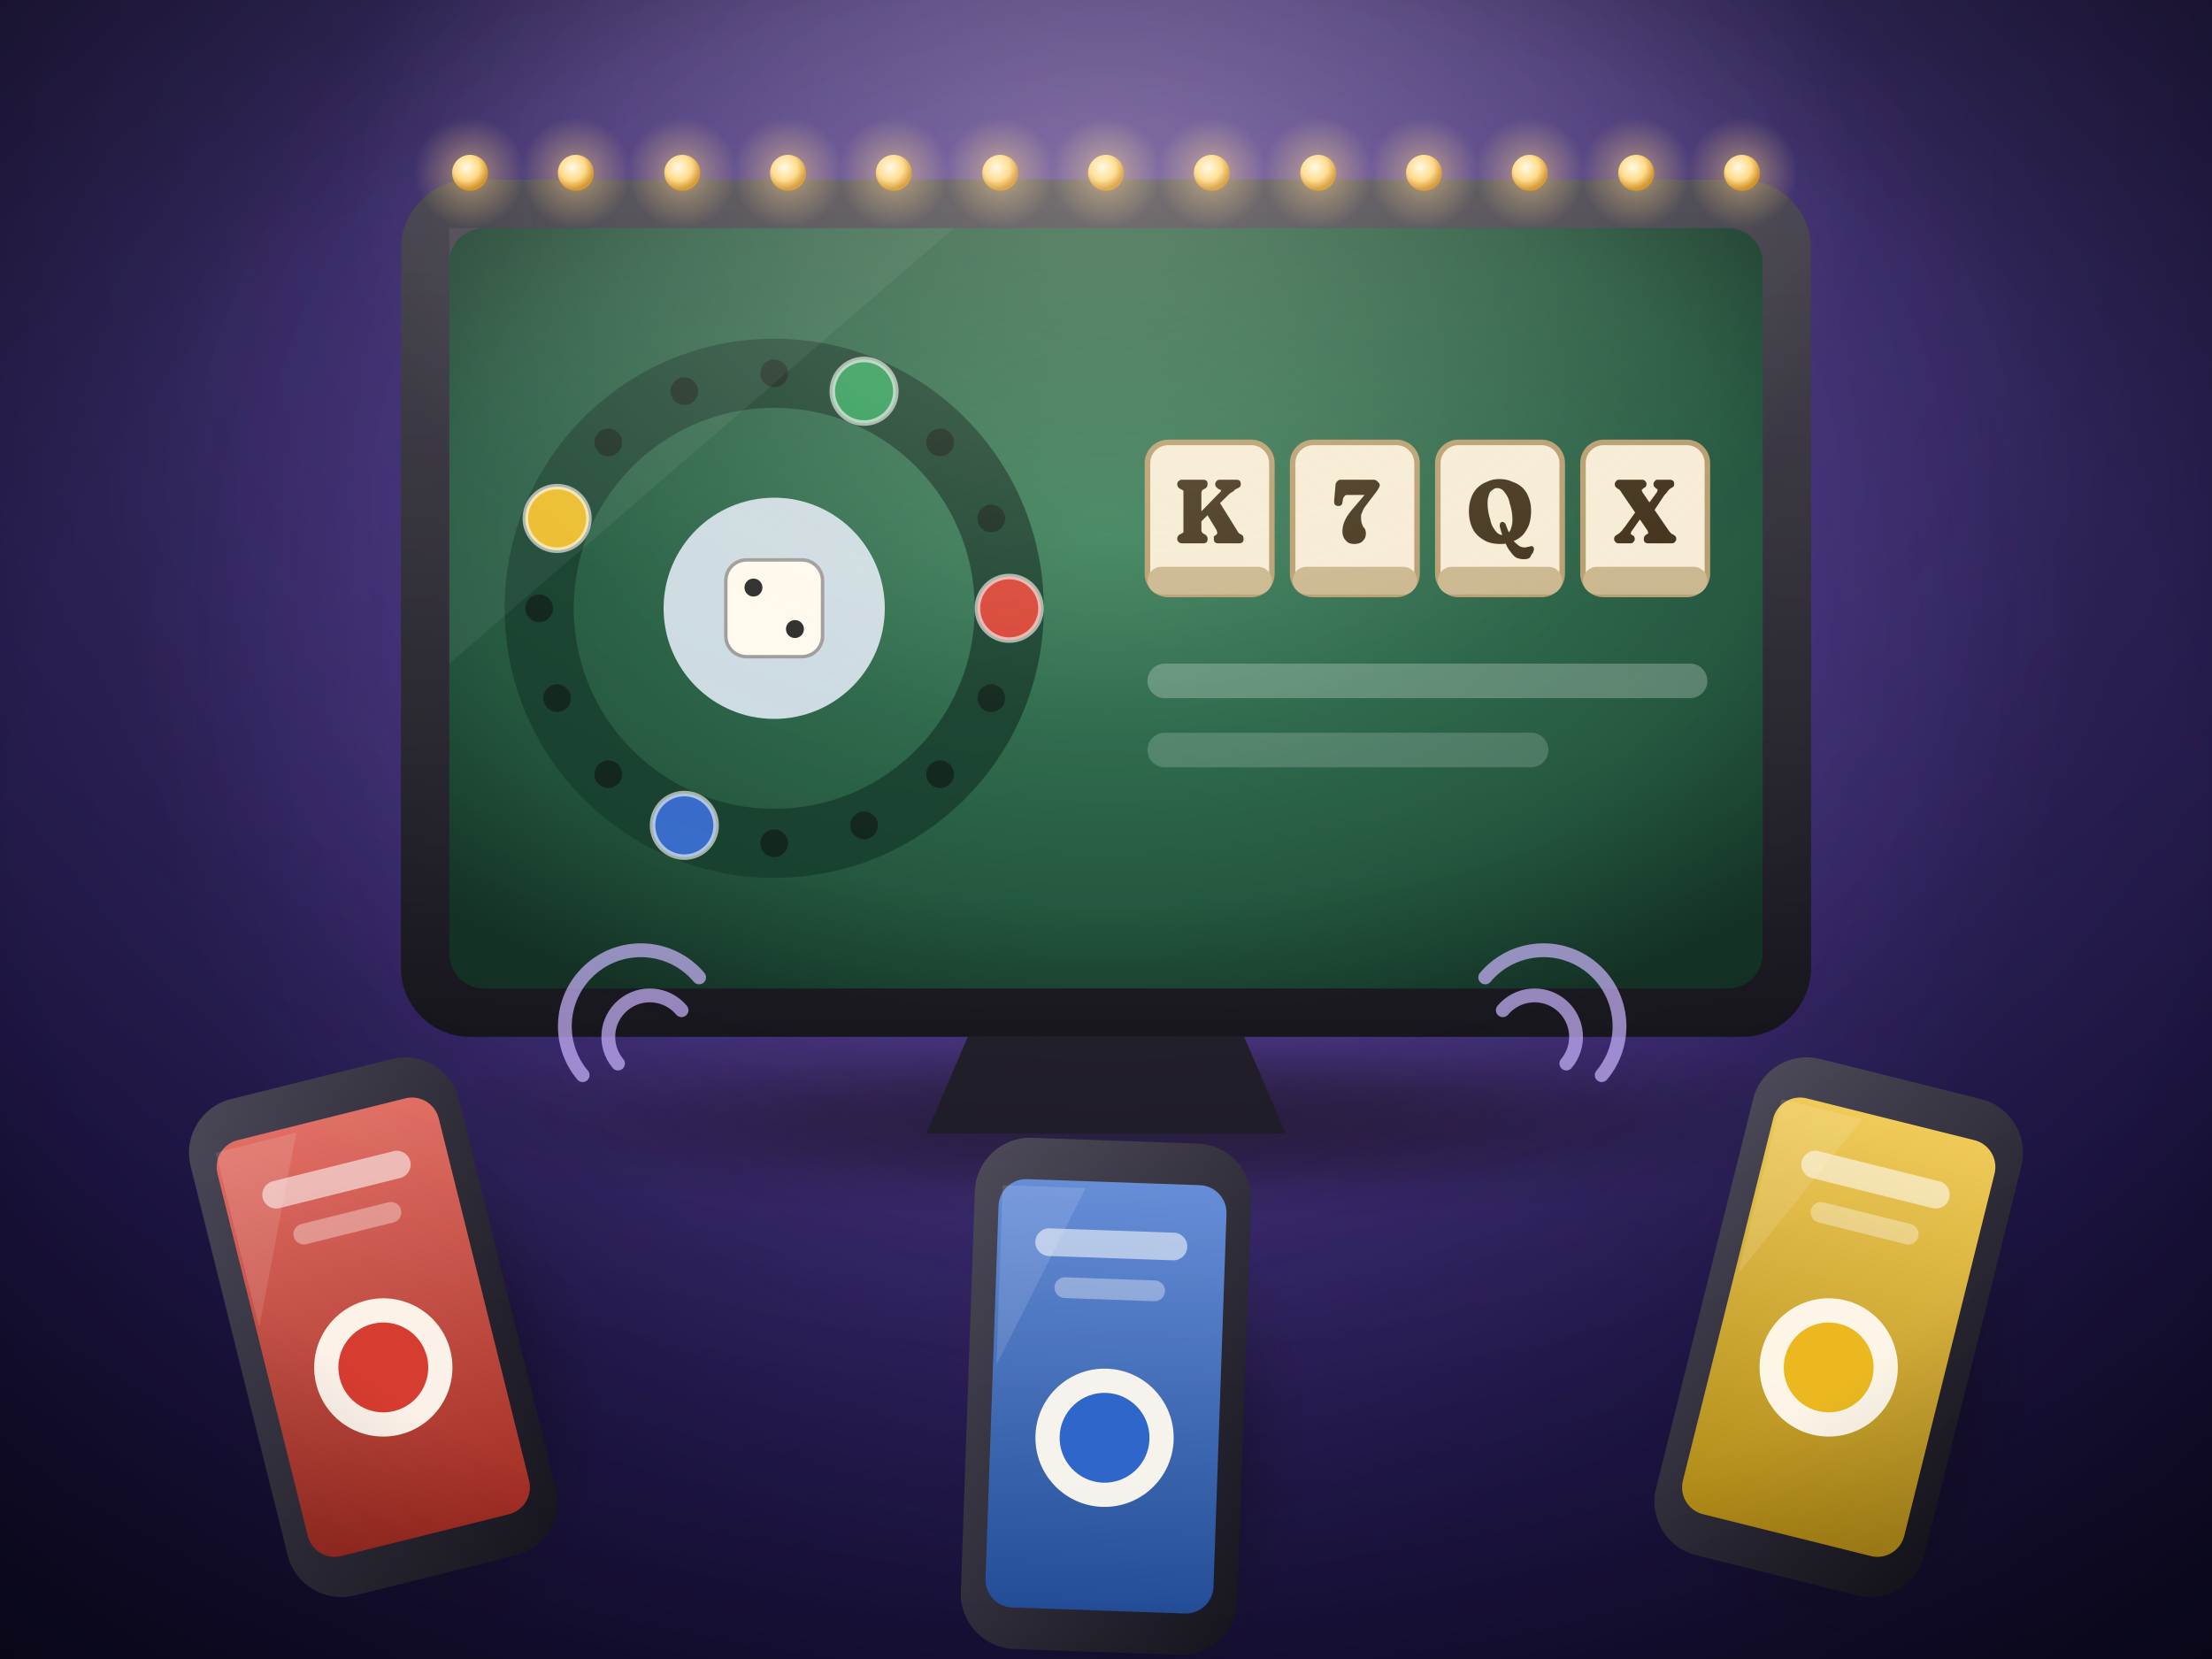
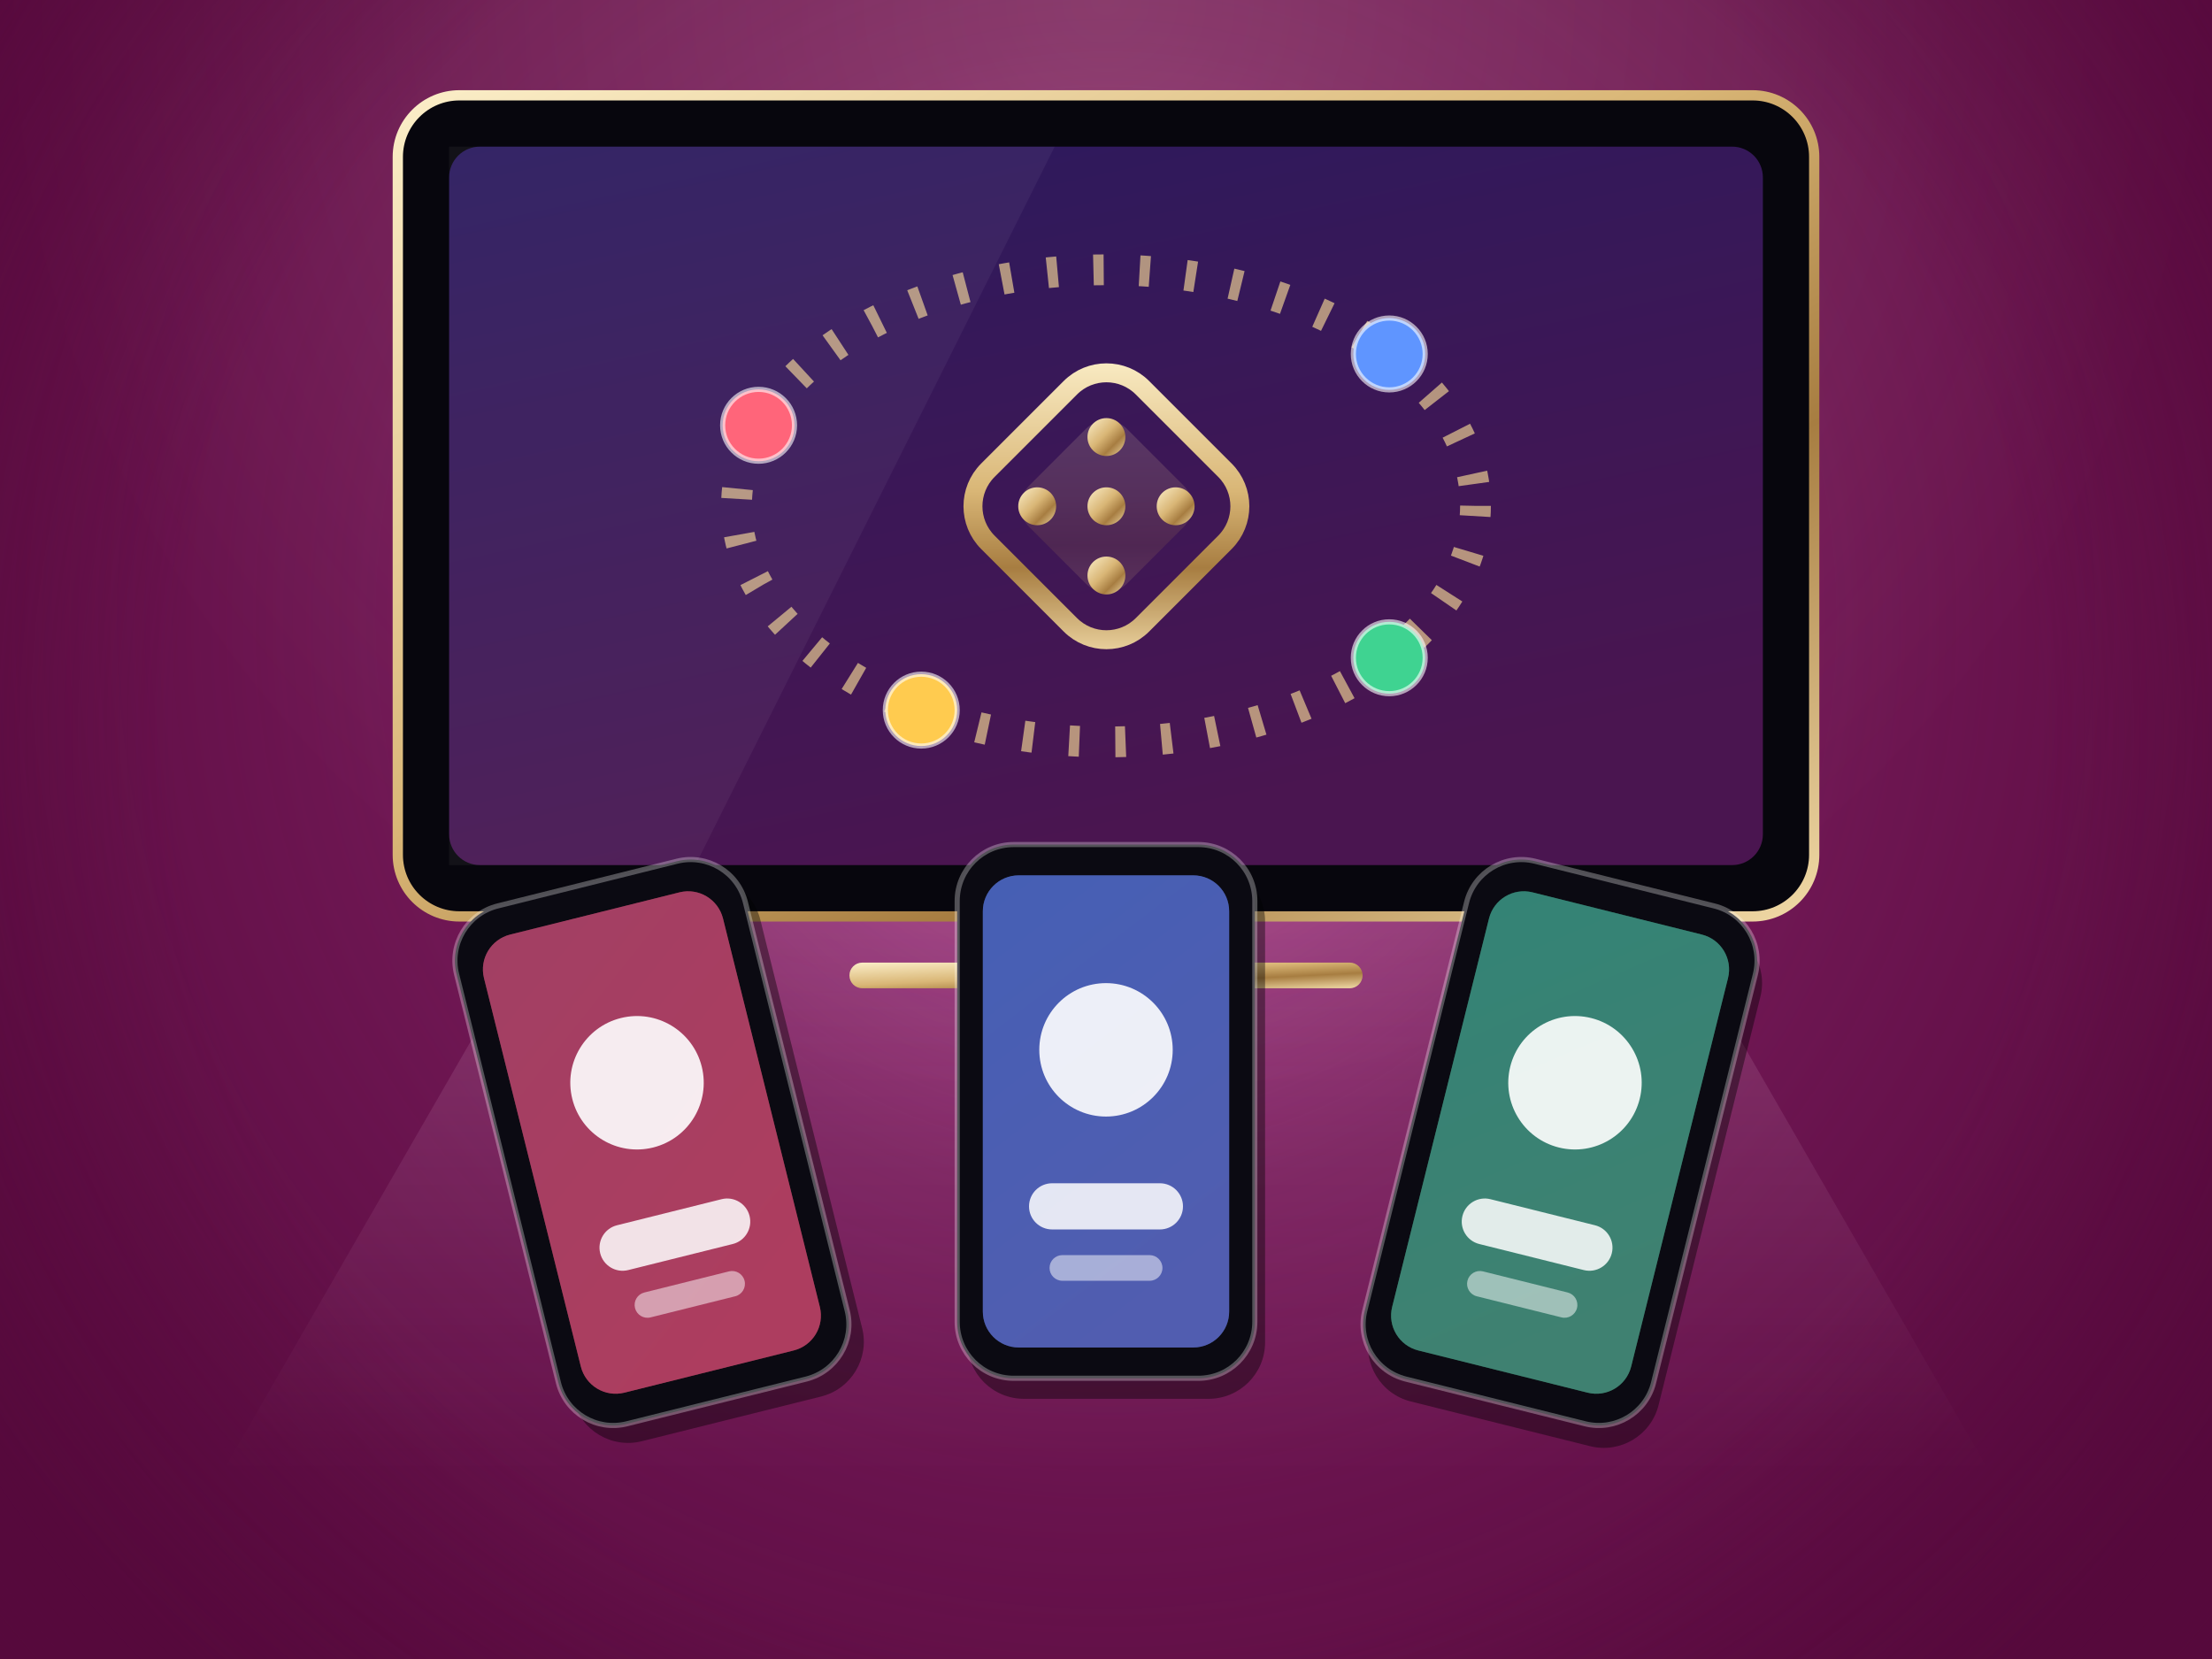
- <svg xmlns="http://www.w3.org/2000/svg" viewBox="0 0 320 240" width="320" height="240" role="img" aria-label="Party Mode: the TV board with phones as controllers">
+ <svg xmlns="http://www.w3.org/2000/svg" viewBox="0 0 400 300" width="320" height="240" role="img" aria-label="Party Mode: a TV with phones as controllers">
  <defs>
-     <radialGradient id="pabg" cx="0.5" cy="0.3" r="0.9">
-       <stop offset="0" stop-color="#4b3596" />
-       <stop offset="0.5" stop-color="#24194f" />
-       <stop offset="1" stop-color="#0b0820" />
+     <linearGradient id="cgd" x1="0" y1="0" x2="1" y2="1">
+       <stop offset="0" stop-color="#fbeec8" />
+       <stop offset="0.45" stop-color="#d9b676" />
+       <stop offset="0.7" stop-color="#a77d41" />
+       <stop offset="1" stop-color="#f0d9a6" />
+     </linearGradient>
+     <radialGradient id="csh" cx="0.5" cy="0.5" r="0.5">
+       <stop offset="0" stop-color="#000" stop-opacity="0.62" />
+       <stop offset="0.55" stop-color="#000" stop-opacity="0.3" />
+       <stop offset="1" stop-color="#000" stop-opacity="0" />
    </radialGradient>
-     <radialGradient id="pagl9a6cff035" cx="0.5" cy="0.5" r="0.5">
-       <stop offset="0" stop-color="#9a6cff" stop-opacity="0.35" />
-       <stop offset="0.5" stop-color="#9a6cff" stop-opacity="0.16" />
-       <stop offset="1" stop-color="#9a6cff" stop-opacity="0" />
+     <radialGradient id="cspot" cx="200" cy="112" r="250" gradientUnits="userSpaceOnUse">
+       <stop offset="0" stop-color="#b03a8f" stop-opacity="0.95" />
+       <stop offset="0.42" stop-color="#b03a8f" stop-opacity="0.34" />
+       <stop offset="1" stop-color="#b03a8f" stop-opacity="0" />
    </radialGradient>
-     <radialGradient id="pash" cx="0.5" cy="0.5" r="0.5">
-       <stop offset="0" stop-color="#0b0602" />
-       <stop offset="0.45" stop-color="#0b0602" stop-opacity="0.62" />
-       <stop offset="0.75" stop-color="#0b0602" stop-opacity="0.2" />
-       <stop offset="1" stop-color="#0b0602" stop-opacity="0" />
+     <radialGradient id="ckey" cx="200" cy="0" r="200" gradientUnits="userSpaceOnUse">
+       <stop offset="0" stop-color="#fff4dc" stop-opacity="0.16" />
+       <stop offset="1" stop-color="#fff4dc" stop-opacity="0" />
    </radialGradient>
-     <linearGradient id="pabez" x1="0" y1="0" x2="0" y2="1">
-       <stop offset="0" stop-color="#3c3a48" />
-       <stop offset="1" stop-color="#111018" />
-     </linearGradient>
-     <radialGradient id="pascr" cx="0.5" cy="0.4" r="0.7">
-       <stop offset="0" stop-color="#2f7a55" />
-       <stop offset="0.7" stop-color="#1a5038" />
-       <stop offset="1" stop-color="#0c2b1f" />
-     </radialGradient>
-     <radialGradient id="pabulb" cx="0.4" cy="0.35" r="0.6">
-       <stop offset="0" stop-color="#fffbe8" />
-       <stop offset="0.6" stop-color="#ffd77e" />
-       <stop offset="1" stop-color="#d08a1a" />
-     </radialGradient>
-     <radialGradient id="paglffd27a055" cx="0.5" cy="0.5" r="0.5">
-       <stop offset="0" stop-color="#ffd27a" stop-opacity="0.55" />
-       <stop offset="0.5" stop-color="#ffd27a" stop-opacity="0.25" />
-       <stop offset="1" stop-color="#ffd27a" stop-opacity="0" />
-     </radialGradient>
-     <linearGradient id="paph" x1="0" y1="0" x2="1" y2="1">
-       <stop offset="0" stop-color="#4a4757" />
-       <stop offset="1" stop-color="#16141d" />
-     </linearGradient>
-     <linearGradient id="papsr" x1="0" y1="0" x2="0" y2="1">
-       <stop offset="0" stop-color="#e06d63" />
-       <stop offset="1" stop-color="#a12d23" />
-     </linearGradient>
-     <linearGradient id="papsb" x1="0" y1="0" x2="0" y2="1">
-       <stop offset="0" stop-color="#638cd7" />
-       <stop offset="1" stop-color="#234d97" />
-     </linearGradient>
-     <linearGradient id="papsy" x1="0" y1="0" x2="0" y2="1">
-       <stop offset="0" stop-color="#f0ca57" />
-       <stop offset="1" stop-color="#b08a17" />
-     </linearGradient>
-     <radialGradient id="palamp" cx="0.5" cy="0.1" r="0.75">
-       <stop offset="0" stop-color="#fff4d8" stop-opacity="0.3" />
-       <stop offset="0.45" stop-color="#fff4d8" stop-opacity="0.06" />
-       <stop offset="1" stop-color="#fff4d8" stop-opacity="0" />
-     </radialGradient>
-     <radialGradient id="pavig" cx="0.5" cy="0.48" r="0.78">
-       <stop offset="0" stop-color="#000" stop-opacity="0" />
-       <stop offset="0.62" stop-color="#000" stop-opacity="0" />
-       <stop offset="1" stop-color="#000" stop-opacity="0.45" />
+     <radialGradient id="cvig" cx="200" cy="132" r="280" gradientUnits="userSpaceOnUse">
+       <stop offset="0" stop-color="#56093c" stop-opacity="0" />
+       <stop offset="0.6" stop-color="#56093c" stop-opacity="0" />
+       <stop offset="1" stop-color="#56093c" stop-opacity="0.92" />
    </radialGradient>
  </defs>
-   <rect width="320" height="240" fill="url(#pabg)" />
-   <circle cx="160" cy="92" r="140" fill="url(#pagl9a6cff035)" />
-   <ellipse cx="166" cy="162" rx="108.4" ry="14.4" fill="url(#pash)" opacity="0.55" />
-   <path d="M140 150L134 164H186L180 150Z" fill="#1a1824" />
-   <rect x="58" y="26" width="204" height="124" rx="10" fill="url(#pabez)" />
-   <rect x="65" y="33" width="190" height="110" rx="5" fill="url(#pascr)" />
-   <circle cx="112" cy="88" r="34" fill="none" stroke="#0e3a28" stroke-width="10" />
-   <g fill="#071d14">
-     <circle cx="146" cy="88" r="2" />
-     <circle cx="143.4" cy="101" r="2" />
-     <circle cx="136" cy="112" r="2" />
-     <circle cx="125" cy="119.4" r="2" />
-     <circle cx="112" cy="122" r="2" />
-     <circle cx="99" cy="119.4" r="2" />
-     <circle cx="88" cy="112" r="2" />
-     <circle cx="80.6" cy="101" r="2" />
-     <circle cx="78" cy="88" r="2" />
-     <circle cx="80.6" cy="75" r="2" />
-     <circle cx="88" cy="64" r="2" />
-     <circle cx="99" cy="56.6" r="2" />
-     <circle cx="112" cy="54" r="2" />
-     <circle cx="125" cy="56.6" r="2" />
-     <circle cx="136" cy="64" r="2" />
-     <circle cx="143.4" cy="75" r="2" />
+   <rect width="400" height="300" fill="#56093c" />
+   <rect width="400" height="300" fill="url(#cspot)" />
+   <rect width="400" height="300" fill="url(#ckey)" />
+   <g transform="translate(14.4 -40.3) scale(0.928)">
+     <defs>
+       <linearGradient id="psc" x1="0" y1="0" x2="0.4" y2="1">
+         <stop offset="0" stop-color="#2a1a5e" />
+         <stop offset="1" stop-color="#4a1550" />
+       </linearGradient>
+       <linearGradient id="pbm" x1="0" y1="0" x2="0" y2="1">
+         <stop offset="0" stop-color="#ffd7f1" stop-opacity="0.32" />
+         <stop offset="1" stop-color="#ffd7f1" stop-opacity="0" />
+       </linearGradient>
+     </defs>
+     <polygon points="96,212 304,212 372,330 28,330" fill="url(#pbm)" opacity=".5" />
+     <rect x="62" y="62" width="276" height="160" rx="12" fill="#07060d" stroke="url(#cgd)" stroke-width="2" />
+     <rect x="72" y="72" width="256" height="140" rx="6" fill="url(#psc)" />
+     <ellipse cx="200" cy="142" rx="72" ry="46" fill="none" stroke="#e7ca90" stroke-opacity=".7" stroke-width="6" stroke-dasharray="2 7" />
+     <g transform="translate(166 108) scale(1.42)">
+       <rect x="9" y="9" width="30" height="30" rx="7" transform="rotate(45 24 24)" fill="none" stroke="url(#cgd)" stroke-width="2.6" />
+       <rect x="14.5" y="14.5" width="19" height="19" rx="4" transform="rotate(45 24 24)" fill="url(#cgd)" opacity=".16" />
+       <circle cx="24" cy="14.5" r="2.6" fill="url(#cgd)" />
+       <circle cx="14.5" cy="24" r="2.6" fill="url(#cgd)" />
+       <circle cx="24" cy="24" r="2.6" fill="url(#cgd)" />
+       <circle cx="33.5" cy="24" r="2.6" fill="url(#cgd)" />
+       <circle cx="24" cy="33.5" r="2.6" fill="url(#cgd)" />
+     </g>
+     <circle cx="132.3" cy="126.3" r="7" fill="#ff5d73" stroke="#fff" stroke-opacity=".6" />
+     <circle cx="255.2" cy="112.4" r="7" fill="#5f95ff" stroke="#fff" stroke-opacity=".6" />
+     <circle cx="255.2" cy="171.6" r="7" fill="#3fd391" stroke="#fff" stroke-opacity=".6" />
+     <circle cx="164" cy="181.8" r="7" fill="#ffcb4f" stroke="#fff" stroke-opacity=".6" />
+     <path d="M72 72H190L120 212H72Z" fill="#fff" opacity=".05" />
+     <rect x="186" y="222" width="28" height="10" fill="url(#cgd)" />
+     <rect x="150" y="231" width="100" height="5" rx="2.5" fill="url(#cgd)" />
+     <g transform="translate(112 268) rotate(-14)">
+       <rect x="-27" y="-50" width="58" height="104" rx="11" fill="#000" opacity=".4" />
+       <rect x="-29" y="-54" width="58" height="104" rx="11" fill="#0b0a12" stroke="#fff" stroke-opacity=".3" />
+       <rect x="-24" y="-48" width="48" height="92" rx="7" fill="#ff5d73" opacity=".88" />
+       <rect x="-24" y="-48" width="48" height="92" rx="7" fill="url(#psc)" opacity=".35" />
+       <circle cy="-14" r="13" fill="#fff" opacity=".9" />
+       <rect x="-15" y="12" width="30" height="9" rx="4.5" fill="#fff" opacity=".85" />
+       <rect x="-11" y="26" width="22" height="5" rx="2.5" fill="#fff" opacity=".5" />
+     </g>
+     <g transform="translate(200 262) rotate(0)">
+       <rect x="-27" y="-50" width="58" height="104" rx="11" fill="#000" opacity=".4" />
+       <rect x="-29" y="-54" width="58" height="104" rx="11" fill="#0b0a12" stroke="#fff" stroke-opacity=".3" />
+       <rect x="-24" y="-48" width="48" height="92" rx="7" fill="#5f95ff" opacity=".88" />
+       <rect x="-24" y="-48" width="48" height="92" rx="7" fill="url(#psc)" opacity=".35" />
+       <circle cy="-14" r="13" fill="#fff" opacity=".9" />
+       <rect x="-15" y="12" width="30" height="9" rx="4.5" fill="#fff" opacity=".85" />
+       <rect x="-11" y="26" width="22" height="5" rx="2.5" fill="#fff" opacity=".5" />
+     </g>
+     <g transform="translate(288 268) rotate(14)">
+       <rect x="-27" y="-50" width="58" height="104" rx="11" fill="#000" opacity=".4" />
+       <rect x="-29" y="-54" width="58" height="104" rx="11" fill="#0b0a12" stroke="#fff" stroke-opacity=".3" />
+       <rect x="-24" y="-48" width="48" height="92" rx="7" fill="#3fd391" opacity=".88" />
+       <rect x="-24" y="-48" width="48" height="92" rx="7" fill="url(#psc)" opacity=".35" />
+       <circle cy="-14" r="13" fill="#fff" opacity=".9" />
+       <rect x="-15" y="12" width="30" height="9" rx="4.5" fill="#fff" opacity=".85" />
+       <rect x="-11" y="26" width="22" height="5" rx="2.5" fill="#fff" opacity=".5" />
+     </g>
  </g>
-   <circle cx="146" cy="88" r="4.6" fill="#d63c2f" stroke="#fff" stroke-opacity=".6" stroke-width=".8" />
-   <circle cx="99" cy="119.4" r="4.6" fill="#2f66c9" stroke="#fff" stroke-opacity=".6" stroke-width=".8" />
-   <circle cx="80.6" cy="75" r="4.6" fill="#ebb81f" stroke="#fff" stroke-opacity=".6" stroke-width=".8" />
-   <circle cx="125" cy="56.6" r="4.6" fill="#279957" stroke="#fff" stroke-opacity=".6" stroke-width=".8" />
-   <circle cx="112" cy="88" r="16" fill="#e9f0ff" opacity=".85" />
-   <rect x="105" y="81" width="14" height="14" rx="3" fill="#fffaf0" stroke="#999" stroke-width=".5" />
-   <circle cx="109" cy="85" r="1.3" fill="#222" />
-   <circle cx="115" cy="91" r="1.3" fill="#222" />
-   <rect x="166" y="64" width="18" height="22" rx="3" fill="#f6ecd7" stroke="#b49a6c" stroke-width=".8" />
-   <rect x="166" y="82" width="18" height="4" rx="2" fill="#c8b48c" />
-   <path d="m173.3 75.9-.4-1 3.4-3.5q.2-.2 .3-.3 .1-.1 0-.2 0-.1-.2-.1l-.2-.1q-.2-.2-.3-.3-.1-.1-.1-.4 0-.2 .2-.4 .1-.2 .5-.2h2.4q.3 0 .5 .2 .1 .2 .1 .4 0 .3-.1 .4-.2 .2-.5 .3-.1 .1-.2 .1-.1 .1-.2 .2-.1 .1-.3 .2-.2 .1-.4 .3l-4.5 4.4zm2.7 .8-1.7-2.8 1.9-1.6 2.8 4.5q.1 .2 .2 .3 .1 .1 .3 .2 .2 .1 .3 .2 .1 .2 .1 .5 0 .2-.1 .4-.2 .2-.5 .2h-3.1q-.3 0-.5-.2-.1-.2-.1-.4 0-.3 0-.4 .1-.1 .3-.2l.1-.1q.1-.1 .1-.2 0-.1-.1-.4zm-2.2-5.4v5.4q0 .2 .1 .3 0 .1 .2 .2l.2 .1q.2 .1 .3 .3 .1 .1 .1 .4 0 .2-.1 .4-.2 .2-.5 .2h-3.1q-.3 0-.5-.2-.2-.2-.2-.4 0-.5 .4-.7l.2-.1q.2-.1 .3-.2 0-.1 0-.3v-5.4q0-.2 0-.3-.1-.1-.3-.2l-.2-.1q-.4-.2-.4-.7 0-.2 .2-.4 .2-.2 .5-.2h3.1q.3 0 .5 .2 .1 .2 .1 .4 0 .5-.4 .7l-.2 .1q-.2 .1-.2 .2-.1 .1-.1 .3z" fill="#3a2a14" />
-   <rect x="187" y="64" width="18" height="22" rx="3" fill="#f6ecd7" stroke="#b49a6c" stroke-width=".8" />
-   <rect x="187" y="82" width="18" height="4" rx="2" fill="#c8b48c" />
-   <path d="m196.3 72.9 1.2-1.4 .5 .1h-3.1q-.3 0-.4 .2-.1 .1-.2 .3l-.1 .6q0 .2-.2 .4-.1 .1-.4 .1-.3 0-.5-.2-.1-.2-.1-.5l.2-2.3q0-.3 .2-.5 .2-.3 .5-.3h4.8q.4 0 .6 .3 .3 .2 .3 .5 0 .2-.2 .5-.1 .2-.4 .6l-1 1.3q-.3 .4-.6 .8-.2 .3-.3 .6-.1 .3-.2 .5 0 .3 0 .5 0 .4 .1 .7 .1 .2 .2 .5 .2 .2 .3 .4 .1 .3 .1 .6 0 .6-.4 1-.4 .5-1.3 .5-.8 0-1.2-.5-.5-.5-.5-1.3 0-.6 .2-1.2 .2-.6 .6-1.2 .5-.7 1.3-1.6z" fill="#3a2a14" />
-   <rect x="208" y="64" width="18" height="22" rx="3" fill="#f6ecd7" stroke="#b49a6c" stroke-width=".8" />
-   <rect x="208" y="82" width="18" height="4" rx="2" fill="#c8b48c" />
-   <path d="m216.9 69.3q1.1 0 1.9 .4 .9 .3 1.5 .9 .6 .6 .9 1.5 .3 .8 .3 1.8 0 1.1-.3 2-.3 .8-.9 1.5-.6 .6-1.4 .9-.8 .4-1.8 .4-1.1 0-1.9-.3-.9-.4-1.5-1-.6-.6-.9-1.5-.3-.9-.3-1.9 0-1.1 .3-1.9 .3-.9 .9-1.5 .6-.6 1.4-.9 .8-.4 1.8-.4zm1.9 5.9q0-.6-.1-1.2-.1-.6-.3-1.2-.1-.6-.4-1.1-.3-.5-.6-.8-.4-.3-.8-.3-.4 0-.7 .3-.4 .2-.5 .7-.2 .5-.2 1.2 0 .6 .1 1.2 .1 .6 .3 1.2 .1 .6 .4 1.1 .3 .5 .6 .8 .4 .3 .8 .3 .4 0 .7-.3 .4-.2 .5-.7 .2-.5 .2-1.2zm-1.8 1.1q-.1-.3 0-.5 0-.2 .3-.3 .2 0 .3 .1 .2 .1 .3 .5 .3 .8 .6 1.4 .3 .6 .6 .9 .4 .4 .7 .6 .4 .2 .8 .2 .2 0 .4-.1 .1 0 .2 0 .2-.1 .3-.1 .2 0 .3 .1 .1 .1 .1 .3 0 .1 0 .2-.1 .1-.1 .3l-.3 .4q-.1 .4-.4 .5-.2 .1-.6 .1-.6 0-1.1-.2-.5-.3-.9-.9-.5-.6-.8-1.5-.4-.8-.7-2z" fill="#3a2a14" />
-   <rect x="229" y="64" width="18" height="22" rx="3" fill="#f6ecd7" stroke="#b49a6c" stroke-width=".8" />
-   <rect x="229" y="82" width="18" height="4" rx="2" fill="#c8b48c" />
-   <path d="m237.6 71.2 3.7 5.4q.2 .3 .3 .4 .1 .1 .2 .2 .1 .1 .2 .1 .2 .1 .4 .3 .1 .1 .1 .4 0 .2-.2 .4-.1 .2-.5 .2h-3.4q-.3 0-.5-.2-.1-.2-.1-.4 0-.3 .1-.4 .1-.2 .3-.3 .2-.1 .2-.1 .1-.1 0-.2 0-.2-.1-.3l-3.7-5.4q-.1-.2-.2-.3-.1-.2-.2-.2-.1-.1-.2-.1-.2-.2-.3-.3-.1-.1-.1-.4 0-.2 .2-.4 .1-.2 .5-.2h3.2q.4 0 .5 .2 .2 .2 .2 .4 0 .2-.1 .4-.1 .1-.3 .2l-.1 .1q-.2 .1-.2 .2 0 .1 .1 .3zm3.2 .4-1.8 2.7-1.2-.5 1.9-2.6q.1-.2 .1-.3 0-.1-.1-.2h-.1q-.2-.2-.3-.3-.1-.1-.1-.4 0-.2 .2-.4 .1-.2 .4-.2h1.7q.7 0 .7 .6 0 .2-.1 .4-.2 .1-.5 .3-.1 .1-.3 .3-.1 .2-.5 .6zm-5.8 4.7 1.8-2.5 1.1 .4-1.9 2.7q-.1 .2-.1 .3 0 .1 .1 .1l.1 .1q.2 .1 .3 .2 .1 .2 .1 .4 0 .2-.2 .4-.1 .2-.4 .2h-1.7q-.4 0-.5-.2-.2-.2-.2-.4 0-.2 .1-.4 .1-.1 .4-.3 .2-.1 .3-.2 .2-.2 .4-.4 .1-.2 .3-.4z" fill="#3a2a14" />
-   <rect x="166" y="96" width="81" height="5" rx="2.5" fill="#fff" opacity=".25" />
-   <rect x="166" y="106" width="58" height="5" rx="2.5" fill="#fff" opacity=".18" />
-   <path d="M65 33H138L65 96Z" fill="#fff" opacity=".06" />
-   <circle cx="68" cy="25" r="8" fill="url(#paglffd27a055)" />
-   <circle cx="83.3" cy="25" r="8" fill="url(#paglffd27a055)" />
-   <circle cx="98.7" cy="25" r="8" fill="url(#paglffd27a055)" />
-   <circle cx="114" cy="25" r="8" fill="url(#paglffd27a055)" />
-   <circle cx="129.3" cy="25" r="8" fill="url(#paglffd27a055)" />
-   <circle cx="144.7" cy="25" r="8" fill="url(#paglffd27a055)" />
-   <circle cx="160" cy="25" r="8" fill="url(#paglffd27a055)" />
-   <circle cx="175.3" cy="25" r="8" fill="url(#paglffd27a055)" />
-   <circle cx="190.7" cy="25" r="8" fill="url(#paglffd27a055)" />
-   <circle cx="206" cy="25" r="8" fill="url(#paglffd27a055)" />
-   <circle cx="221.3" cy="25" r="8" fill="url(#paglffd27a055)" />
-   <circle cx="236.7" cy="25" r="8" fill="url(#paglffd27a055)" />
-   <circle cx="252" cy="25" r="8" fill="url(#paglffd27a055)" />
-   <g fill="url(#pabulb)">
-     <circle cx="68" cy="25" r="2.6" />
-     <circle cx="83.3" cy="25" r="2.6" />
-     <circle cx="98.7" cy="25" r="2.6" />
-     <circle cx="114" cy="25" r="2.6" />
-     <circle cx="129.3" cy="25" r="2.6" />
-     <circle cx="144.7" cy="25" r="2.6" />
-     <circle cx="160" cy="25" r="2.6" />
-     <circle cx="175.3" cy="25" r="2.6" />
-     <circle cx="190.7" cy="25" r="2.6" />
-     <circle cx="206" cy="25" r="2.6" />
-     <circle cx="221.3" cy="25" r="2.6" />
-     <circle cx="236.7" cy="25" r="2.6" />
-     <circle cx="252" cy="25" r="2.6" />
-   </g>
-   <g transform="translate(54,192) rotate(-14)">
-     <ellipse cx="5" cy="8" rx="24.8" ry="38.8" fill="url(#pash)" opacity="0.55" />
-     <rect x="-20" y="-37" width="40" height="74" rx="8" fill="url(#paph)" />
-     <rect x="-16.5" y="-31" width="33" height="62" rx="4" fill="url(#papsr)" />
-     <circle cy="6" r="10" fill="#fffaf0" opacity=".95" />
-     <circle cy="6" r="6.5" fill="#d63c2f" />
-     <rect x="-11" y="-24" width="22" height="4" rx="2" fill="#fff" opacity=".55" />
-     <rect x="-8" y="-17" width="16" height="3" rx="1.5" fill="#fff" opacity=".35" />
-     <path d="M-16 -30h12l-12 26z" fill="#fff" opacity=".12" />
-   </g>
-   <g transform="translate(160,202) rotate(2)">
-     <ellipse cx="5" cy="8" rx="24.8" ry="38.8" fill="url(#pash)" opacity="0.55" />
-     <rect x="-20" y="-37" width="40" height="74" rx="8" fill="url(#paph)" />
-     <rect x="-16.5" y="-31" width="33" height="62" rx="4" fill="url(#papsb)" />
-     <circle cy="6" r="10" fill="#fffaf0" opacity=".95" />
-     <circle cy="6" r="6.5" fill="#2f66c9" />
-     <rect x="-11" y="-24" width="22" height="4" rx="2" fill="#fff" opacity=".55" />
-     <rect x="-8" y="-17" width="16" height="3" rx="1.5" fill="#fff" opacity=".35" />
-     <path d="M-16 -30h12l-12 26z" fill="#fff" opacity=".12" />
-   </g>
-   <g transform="translate(266,192) rotate(14)">
-     <ellipse cx="5" cy="8" rx="24.8" ry="38.8" fill="url(#pash)" opacity="0.55" />
-     <rect x="-20" y="-37" width="40" height="74" rx="8" fill="url(#paph)" />
-     <rect x="-16.5" y="-31" width="33" height="62" rx="4" fill="url(#papsy)" />
-     <circle cy="6" r="10" fill="#fffaf0" opacity=".95" />
-     <circle cy="6" r="6.5" fill="#ebb81f" />
-     <rect x="-11" y="-24" width="22" height="4" rx="2" fill="#fff" opacity=".55" />
-     <rect x="-8" y="-17" width="16" height="3" rx="1.5" fill="#fff" opacity=".35" />
-     <path d="M-16 -30h12l-12 26z" fill="#fff" opacity=".12" />
-   </g>
-   <g transform="translate(94,150) rotate(-40)" stroke="#c9b3ff" stroke-width="2" fill="none" stroke-linecap="round" opacity=".7">
-     <path d="M-6 0a6 6 0 0 1 12 0" />
-     <path d="M-11-2a11 11 0 0 1 22 0" />
-   </g>
-   <g transform="translate(222,150) rotate(40)" stroke="#c9b3ff" stroke-width="2" fill="none" stroke-linecap="round" opacity=".7">
-     <path d="M-6 0a6 6 0 0 1 12 0" />
-     <path d="M-11-2a11 11 0 0 1 22 0" />
-   </g>
-   <rect width="320" height="240" fill="url(#palamp)" />
-   <rect width="320" height="240" fill="url(#pavig)" />
+   <rect width="400" height="300" fill="url(#cvig)" />
</svg>
